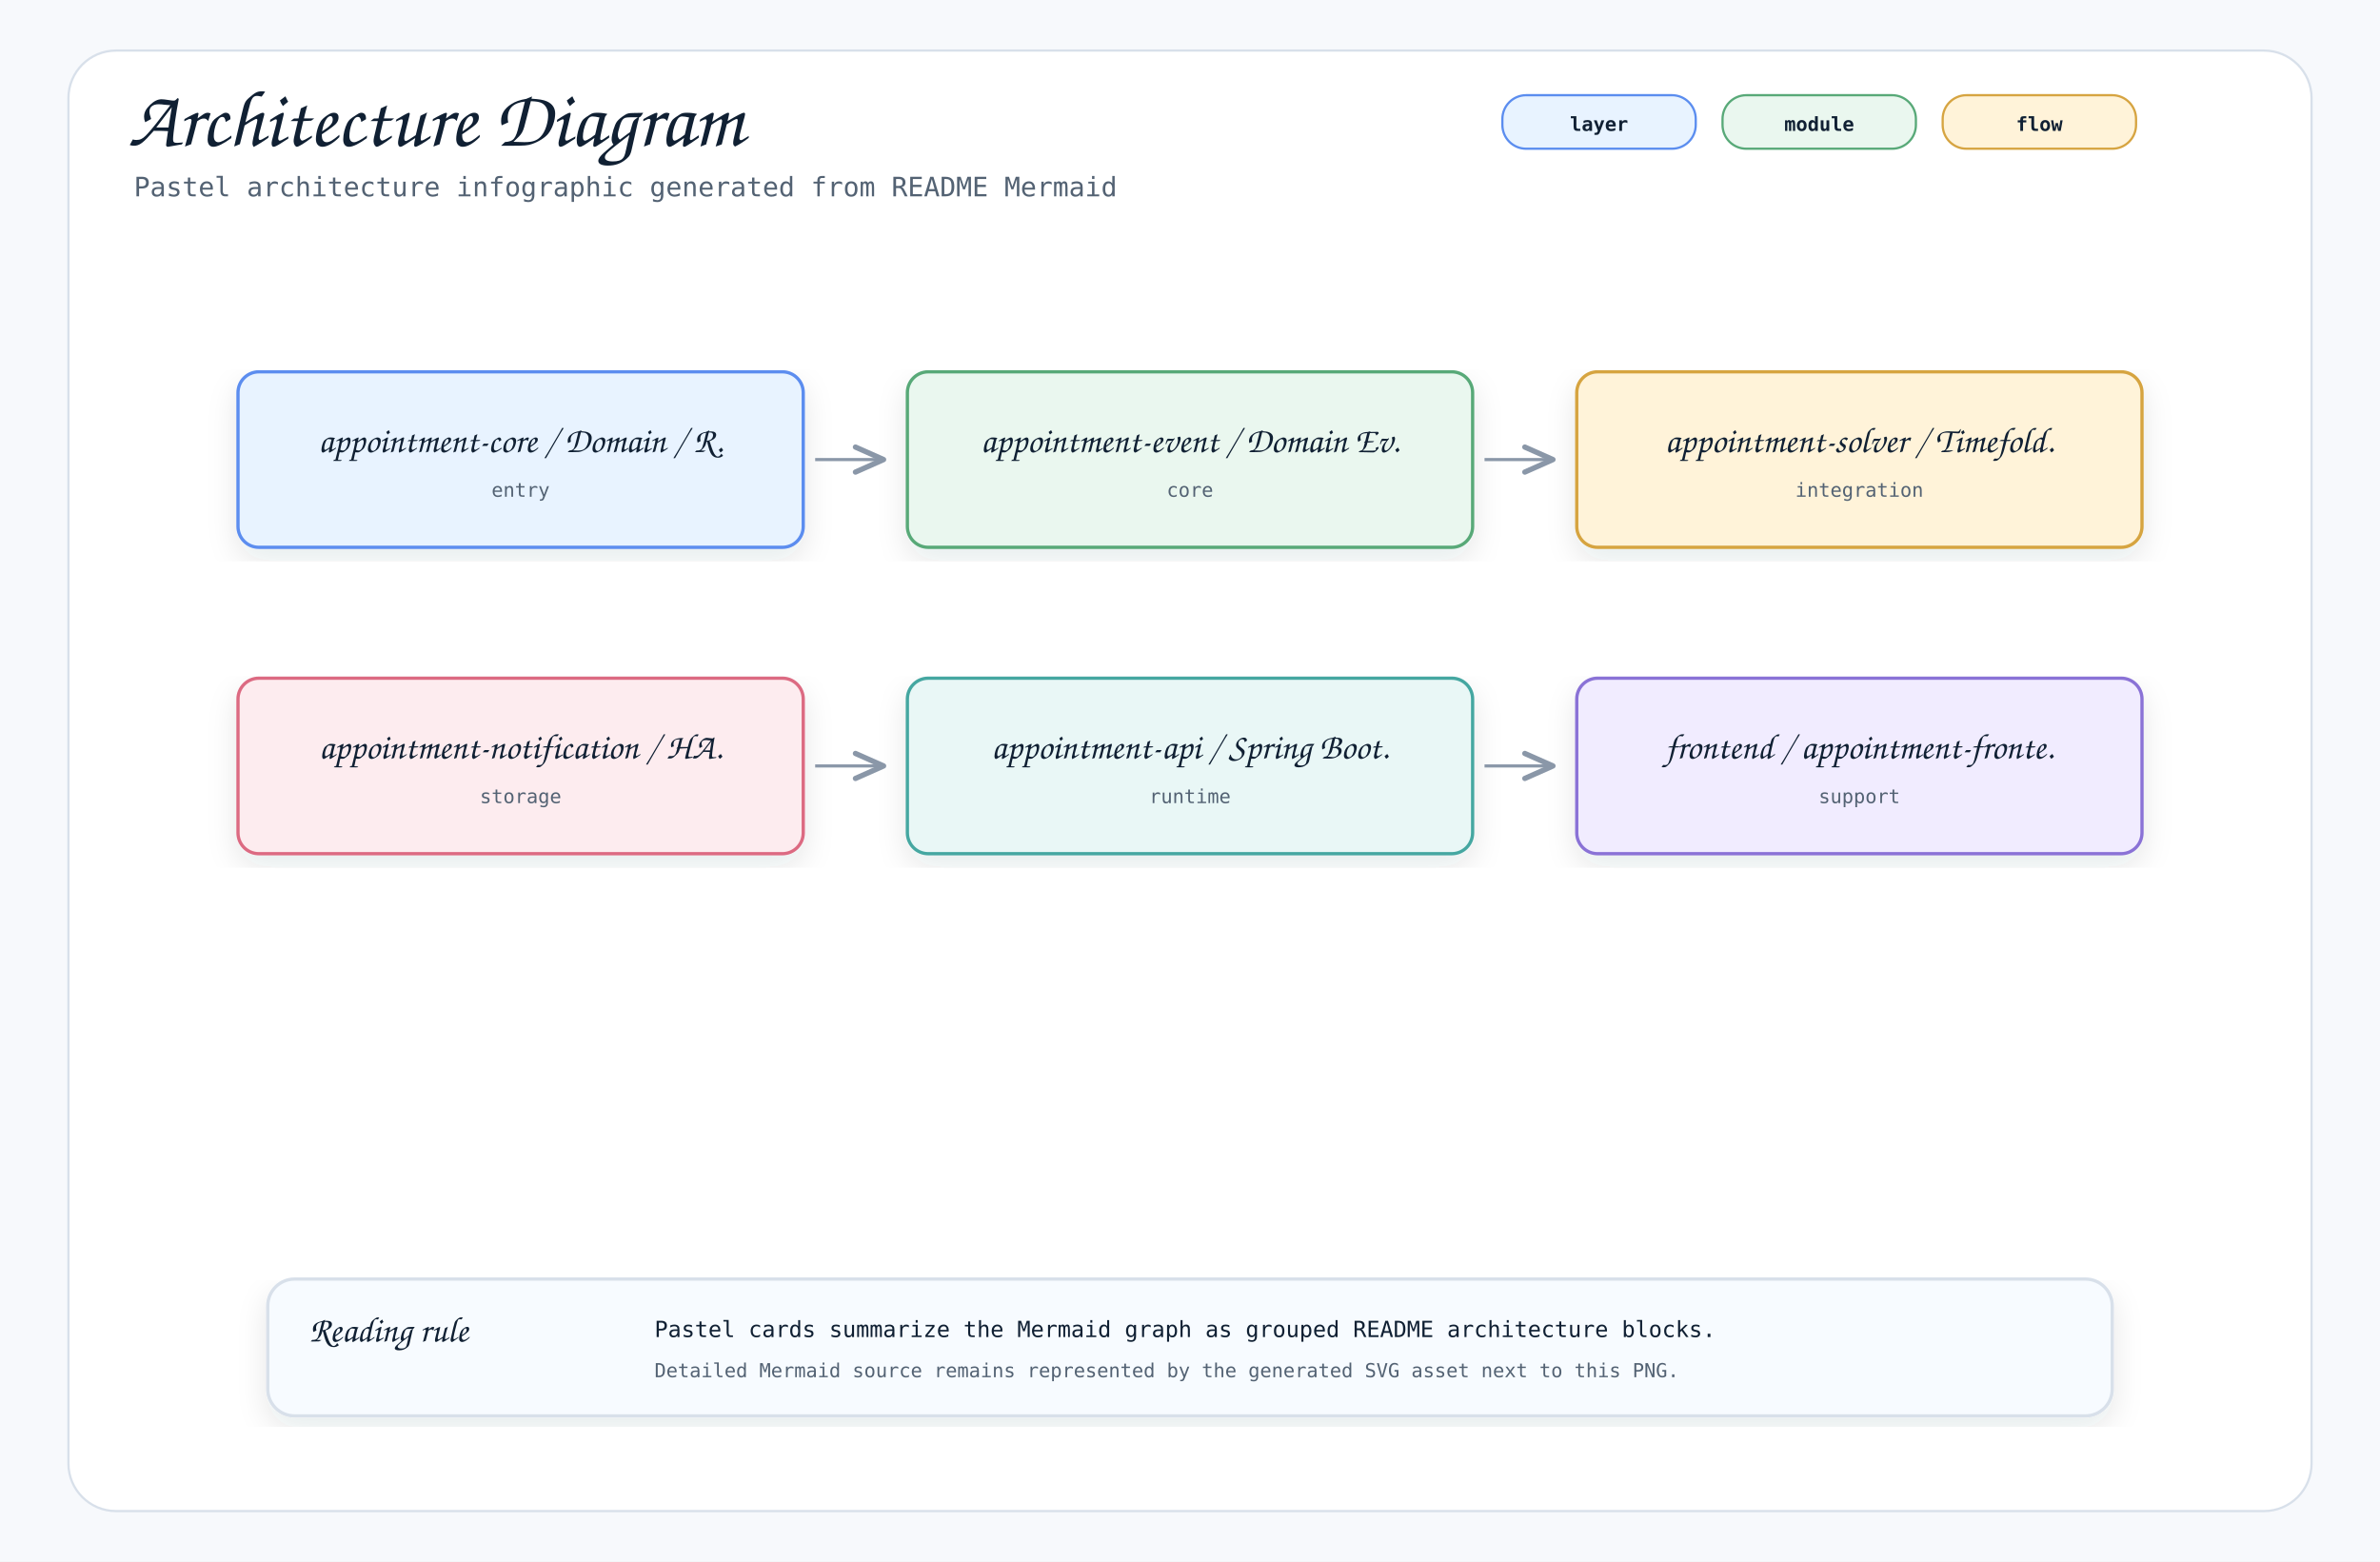
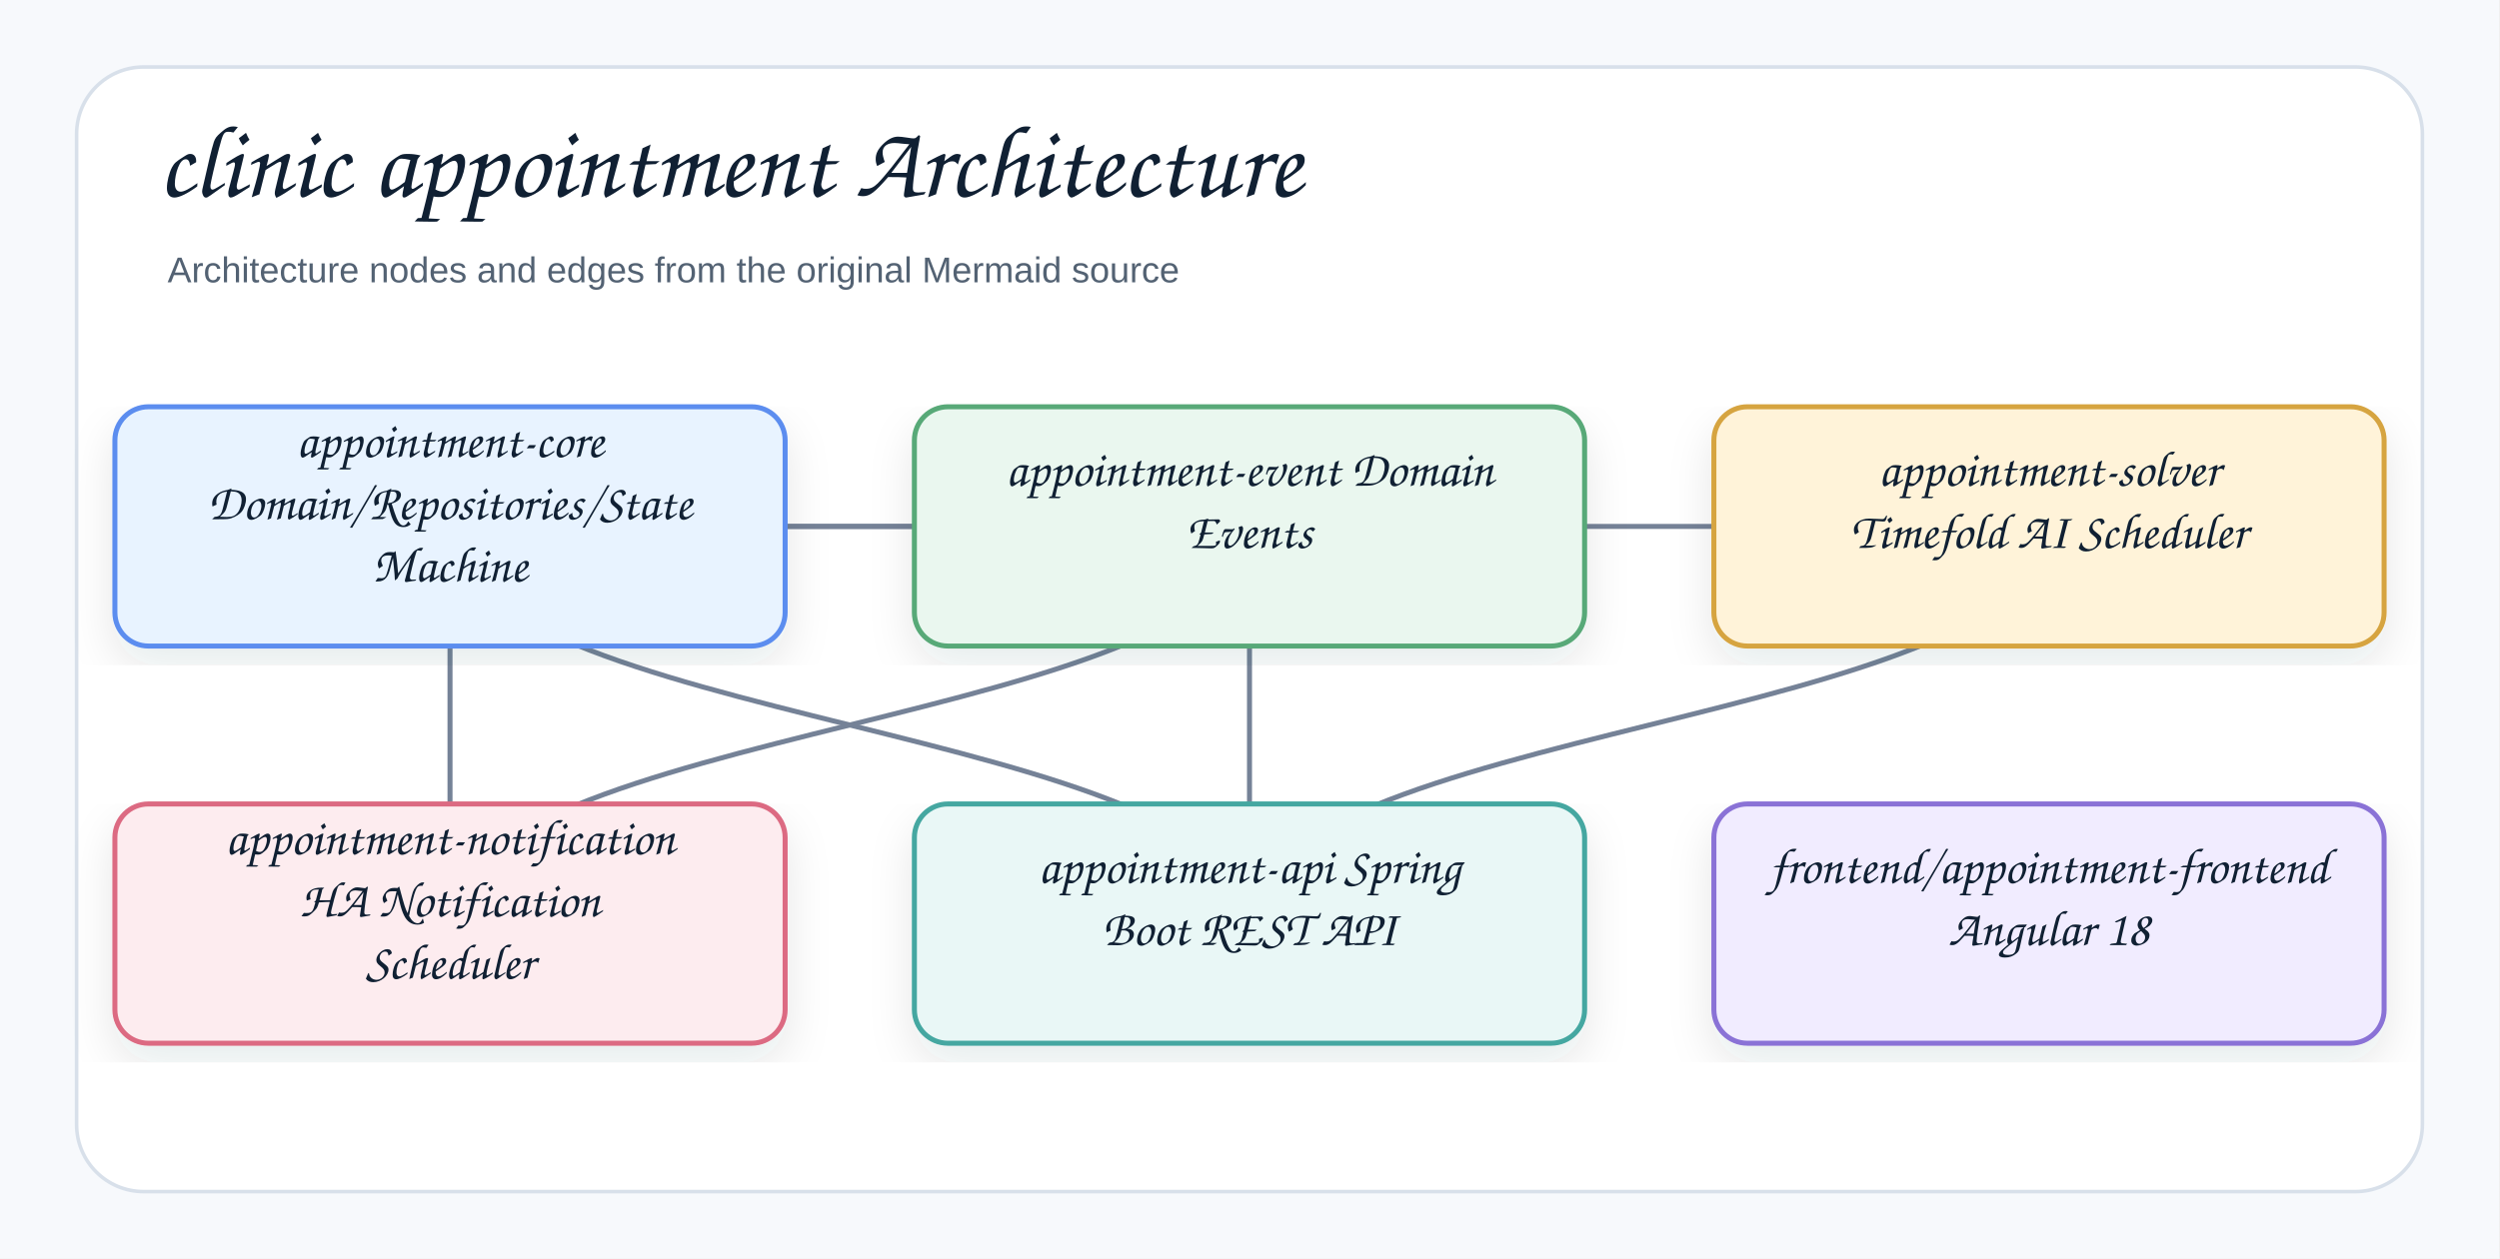
- <svg xmlns="http://www.w3.org/2000/svg" width="1600" height="1050" viewBox="0 0 1600 1050" role="img" aria-label="Architecture Diagram">
+ <svg xmlns="http://www.w3.org/2000/svg" width="1044" height="526" viewBox="0 0 1044 526" role="img" aria-label="clinic appointment Architecture">
  <defs>
    <filter id="shadow" x="-8%" y="-8%" width="116%" height="116%">
-       <feDropShadow dx="0" dy="8" stdDeviation="10" flood-color="#1f2937" flood-opacity="0.10" />
+       <feDropShadow dx="0" dy="8" stdDeviation="9" flood-color="#1f2937" flood-opacity="0.10" />
    </filter>
    <marker id="openArrow" markerWidth="12" markerHeight="10" refX="10" refY="5" orient="auto" markerUnits="strokeWidth">
-       <path d="M 1 1 L 10 5 L 1 9" fill="none" stroke="#8a97a8" stroke-width="1.7" stroke-linecap="round" stroke-linejoin="round" />
+       <path d="M 1 1 L 10 5 L 1 9" fill="none" stroke="#758297" stroke-width="1.8" stroke-linecap="round" stroke-linejoin="round" />
    </marker>
    <marker id="inherit" markerWidth="14" markerHeight="12" refX="12" refY="6" orient="auto" markerUnits="strokeWidth">
-       <path d="M 0 1 L 12 6 L 0 11 Z" fill="#ffffff" stroke="#8a97a8" stroke-width="1.7" />
+       <path d="M 0 1 L 12 6 L 0 11 Z" fill="#ffffff" stroke="#758297" stroke-width="1.8" />
    </marker>
    <style>
-     .canvas { fill: #f7f9fc; }
-     .frame { fill: #ffffff; stroke: #d8e0ea; stroke-width: 1.5; }
-     .title { font-family: "Architects Daughter", "Comic Mono", cursive; font-size: 54px; font-weight: 400; fill: #102033; }
-     .subtitle { font-family: "Comic Mono", "SFMono-Regular", Menlo, Consolas, monospace; font-size: 18px; fill: #536273; }
-     .label { font-family: "Architects Daughter", "Comic Mono", cursive; font-size: 30px; font-weight: 400; fill: #102033; }
-     .smallLabel { font-family: "Architects Daughter", "Comic Mono", cursive; font-size: 24px; font-weight: 400; fill: #102033; }
-     .mono { font-family: "Comic Mono", "SFMono-Regular", Menlo, Consolas, monospace; font-size: 15px; fill: #102033; }
-     .small { font-family: "Comic Mono", "SFMono-Regular", Menlo, Consolas, monospace; font-size: 13px; fill: #536273; }
-     .strong { font-family: "Comic Mono", "SFMono-Regular", Menlo, Consolas, monospace; font-size: 15px; font-weight: 700; fill: #102033; }
-     .card { stroke-width: 2.2; filter: url(#shadow); }
-     .line { stroke: #8a97a8; stroke-width: 2.1; fill: none; marker-end: url(#openArrow); }
-     .softLine { stroke: #8a97a8; stroke-width: 2.1; fill: none; }
-     .dashed { stroke: #8a97a8; stroke-width: 2.1; stroke-dasharray: 7 6; fill: none; marker-end: url(#openArrow); }
-     .inheritLine { stroke: #8a97a8; stroke-width: 2.2; fill: none; marker-end: url(#inherit); }
-     .implLine { stroke: #8a97a8; stroke-width: 2.2; stroke-dasharray: 8 7; fill: none; marker-end: url(#inherit); }
-     .compartment { stroke-width: 1.6; fill: none; }
-     .chip { stroke-width: 1.5; rx: 16; }
-     .chipText { font-family: "Comic Mono", "SFMono-Regular", Menlo, Consolas, monospace; font-size: 13px; font-weight: 700; fill: #102033; }
+     .canvas{fill:#f7f9fc}.frame{fill:#fff;stroke:#d8e0ea;stroke-width:1.5}
+     .title{font-family:"Architects Daughter","Comic Sans MS","Comic Sans",cursive;font-size:43px;font-weight:400;fill:#102033}
+     .subtitle{font-family:"Comic Sans MS","Comic Sans","Comic Neue",Arial,sans-serif;font-size:15px;font-weight:400;fill:#536273}
+     .label{font-family:"Architects Daughter","Comic Sans MS","Comic Sans",cursive;font-size:25px;font-weight:400;fill:#102033}
+     .smallLabel{font-family:"Architects Daughter","Comic Sans MS","Comic Sans",cursive;font-size:21px;font-weight:400;fill:#102033}
+     .mono{font-family:"Comic Sans MS","Comic Sans","Comic Neue",Arial,sans-serif;font-size:12px;font-weight:400;fill:#102033}
+     .small{font-family:"Comic Sans MS","Comic Sans","Comic Neue",Arial,sans-serif;font-size:12px;font-weight:400;fill:#536273}
+     .strong{font-family:"Comic Sans MS","Comic Sans","Comic Neue",Arial,sans-serif;font-size:13px;font-weight:400;fill:#102033}
+     .card{stroke-width:2.1;filter:url(#shadow)}.compartment{stroke-width:1.5;fill:none}
+     .line{stroke:#758297;stroke-width:2.1;fill:none;marker-end:url(#openArrow)}
+     .plainLine{stroke:#758297;stroke-width:2.1;fill:none}
+     .dashed{stroke:#758297;stroke-width:2.1;stroke-dasharray:7 6;fill:none;marker-end:url(#openArrow)}
+     .inheritLine{stroke:#758297;stroke-width:2.2;fill:none;marker-end:url(#inherit)}
+     .implLine{stroke:#758297;stroke-width:2.2;stroke-dasharray:8 7;fill:none;marker-end:url(#inherit)}
  </style>
  </defs>
-   <rect class="canvas" width="1600" height="1050" />
-   <rect class="frame" x="46" y="34" width="1508" height="982" rx="32" />
-   <text class="title" x="86" y="98">Architecture Diagram</text>
-   <text class="subtitle" x="90" y="132">Pastel architecture infographic generated from README Mermaid</text>
-   <rect class="chip" x="1010" y="64" width="130" height="36" fill="#e8f3ff" stroke="#5b8def" />
-   <text class="chipText" x="1075" y="88" text-anchor="middle">layer</text>
-   <rect class="chip" x="1158" y="64" width="130" height="36" fill="#eaf7ef" stroke="#58a978" />
-   <text class="chipText" x="1223" y="88" text-anchor="middle">module</text>
-   <rect class="chip" x="1306" y="64" width="130" height="36" fill="#fff3d9" stroke="#d6a441" />
-   <text class="chipText" x="1371" y="88" text-anchor="middle">flow</text>
-   <g transform="translate(160,250)">
-     <rect class="card" x="0" y="0" width="380" height="118" rx="14" fill="#e8f3ff" stroke="#5b8def" />
-     <text class="smallLabel" x="190" y="54" text-anchor="middle">appointment-core / Domain / R.</text>
-     <text class="small" x="190" y="84" text-anchor="middle">entry</text>
+   <rect class="canvas" width="1044" height="526" />
+   <rect class="frame" x="32" y="28" width="980" height="470" rx="28" />
+   <text class="title" x="66" y="82">clinic appointment Architecture</text>
+   <text class="subtitle" x="70" y="118">Architecture nodes and edges from the original Mermaid source</text>
+   <path class="line" d="M856 220 C856 303 522 303 522 386" />
+   <path class="line" d="M522 220 C522 303 522 303 522 386" />
+   <path class="line" d="M188 220 C188 303 522 303 522 386" />
+   <path class="line" d="M522 220 C522 303 188 303 188 386" />
+   <path class="line" d="M188 220 C188 303 188 303 188 386" />
+   <path class="line" d="M188 220 C188 220 856 220 856 220" />
+   <path class="line" d="M188 220 C188 220 522 220 522 220" />
+   <g transform="translate(48,170)">
+     <rect class="card" x="0" y="0" width="280" height="100" rx="14" fill="#E8F3FF" stroke="#5B8DEF" />
+     <text class="smallLabel" x="140" y="21" text-anchor="middle">appointment-core</text>
+     <text class="smallLabel" x="140" y="47" text-anchor="middle">Domain/Repositories/State</text>
+     <text class="smallLabel" x="140" y="73" text-anchor="middle">Machine</text>
  </g>
-   <g transform="translate(610,250)">
-     <rect class="card" x="0" y="0" width="380" height="118" rx="14" fill="#eaf7ef" stroke="#58a978" />
-     <text class="smallLabel" x="190" y="54" text-anchor="middle">appointment-event / Domain Ev.</text>
-     <text class="small" x="190" y="84" text-anchor="middle">core</text>
+   <g transform="translate(382,170)">
+     <rect class="card" x="0" y="0" width="280" height="100" rx="14" fill="#EAF7EF" stroke="#58A978" />
+     <text class="smallLabel" x="140" y="33" text-anchor="middle">appointment-event Domain</text>
+     <text class="smallLabel" x="140" y="59" text-anchor="middle">Events</text>
  </g>
-   <path class="line" d="M548 309 L594 309" />
-   <g transform="translate(1060,250)">
-     <rect class="card" x="0" y="0" width="380" height="118" rx="14" fill="#fff3d9" stroke="#d6a441" />
-     <text class="smallLabel" x="190" y="54" text-anchor="middle">appointment-solver / Timefold.</text>
-     <text class="small" x="190" y="84" text-anchor="middle">integration</text>
+   <g transform="translate(716,170)">
+     <rect class="card" x="0" y="0" width="280" height="100" rx="14" fill="#FFF3D9" stroke="#D6A441" />
+     <text class="smallLabel" x="140" y="33" text-anchor="middle">appointment-solver</text>
+     <text class="smallLabel" x="140" y="59" text-anchor="middle">Timefold AI Scheduler</text>
  </g>
-   <path class="line" d="M998 309 L1044 309" />
-   <g transform="translate(160,456)">
-     <rect class="card" x="0" y="0" width="380" height="118" rx="14" fill="#fdecef" stroke="#dc6b82" />
-     <text class="smallLabel" x="190" y="54" text-anchor="middle">appointment-notification / HA.</text>
-     <text class="small" x="190" y="84" text-anchor="middle">storage</text>
+   <g transform="translate(48,336)">
+     <rect class="card" x="0" y="0" width="280" height="100" rx="14" fill="#FDECEF" stroke="#DC6B82" />
+     <text class="smallLabel" x="140" y="21" text-anchor="middle">appointment-notification</text>
+     <text class="smallLabel" x="140" y="47" text-anchor="middle">HA Notification</text>
+     <text class="smallLabel" x="140" y="73" text-anchor="middle">Scheduler</text>
  </g>
-   <g transform="translate(610,456)">
-     <rect class="card" x="0" y="0" width="380" height="118" rx="14" fill="#e9f7f6" stroke="#45a7a1" />
-     <text class="smallLabel" x="190" y="54" text-anchor="middle">appointment-api / Spring Boot.</text>
-     <text class="small" x="190" y="84" text-anchor="middle">runtime</text>
+   <g transform="translate(382,336)">
+     <rect class="card" x="0" y="0" width="280" height="100" rx="14" fill="#E9F7F6" stroke="#45A7A1" />
+     <text class="smallLabel" x="140" y="33" text-anchor="middle">appointment-api Spring</text>
+     <text class="smallLabel" x="140" y="59" text-anchor="middle">Boot REST API</text>
  </g>
-   <path class="line" d="M548 515 L594 515" />
-   <g transform="translate(1060,456)">
-     <rect class="card" x="0" y="0" width="380" height="118" rx="14" fill="#f1ecff" stroke="#8a72d6" />
-     <text class="smallLabel" x="190" y="54" text-anchor="middle">frontend / appointment-fronte.</text>
-     <text class="small" x="190" y="84" text-anchor="middle">support</text>
-   </g>
-   <path class="line" d="M998 515 L1044 515" />
-   <g transform="translate(180,860)">
-     <rect class="card" x="0" y="0" width="1240" height="92" rx="18" fill="#f7fbff" stroke="#d8e0ea" />
-     <text class="smallLabel" x="28" y="42">Reading rule</text>
-     <text class="mono" x="260" y="39">Pastel cards summarize the Mermaid graph as grouped README architecture blocks.</text>
-     <text class="small" x="260" y="66">Detailed Mermaid source remains represented by the generated SVG asset next to this PNG.</text>
+   <g transform="translate(716,336)">
+     <rect class="card" x="0" y="0" width="280" height="100" rx="14" fill="#F1ECFF" stroke="#8A72D6" />
+     <text class="smallLabel" x="140" y="33" text-anchor="middle">frontend/appointment-frontend</text>
+     <text class="smallLabel" x="140" y="59" text-anchor="middle">Angular 18</text>
  </g>
</svg>
